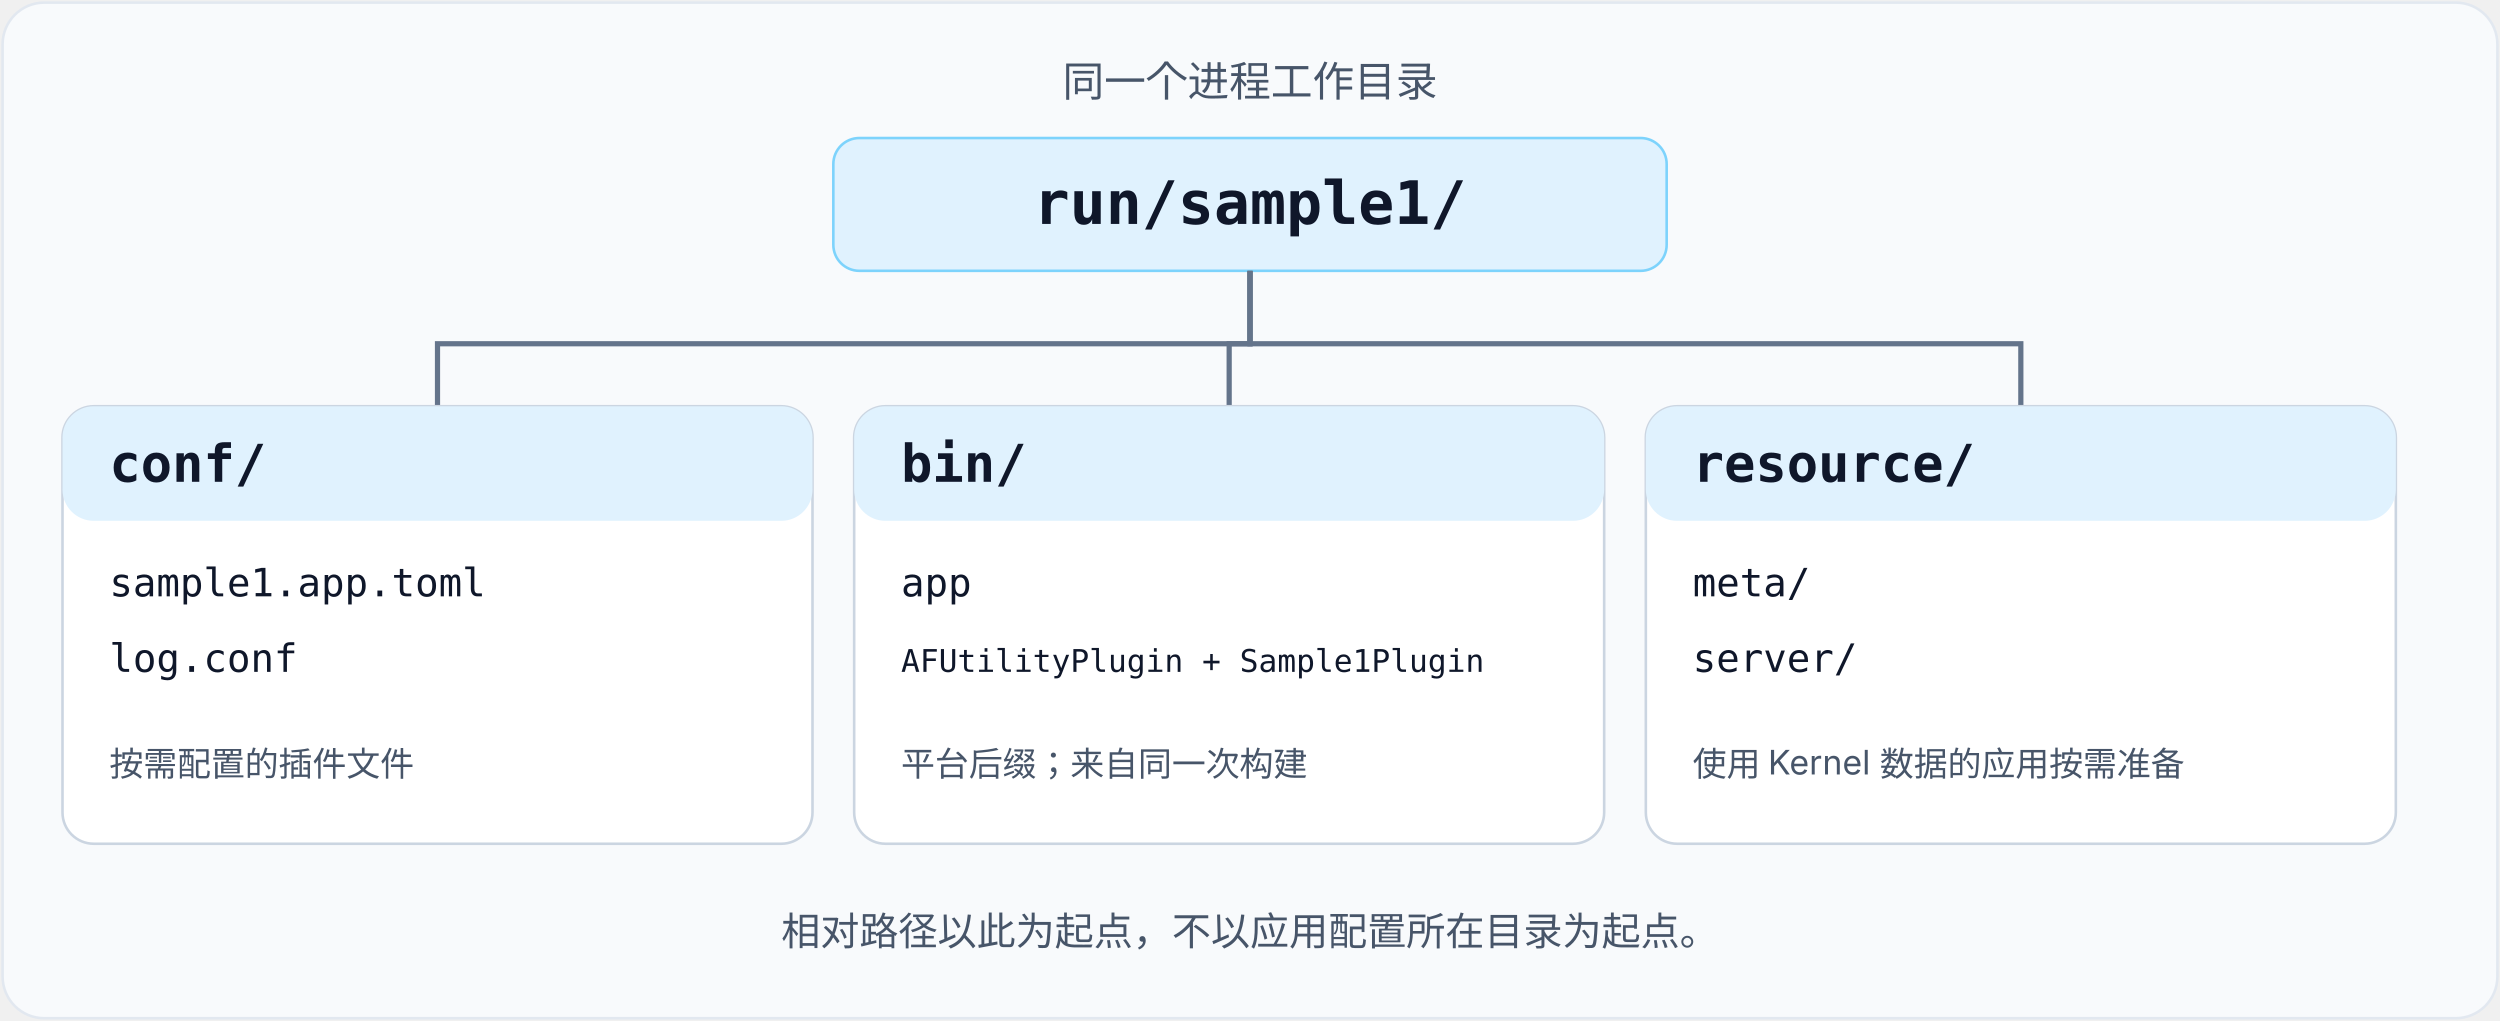
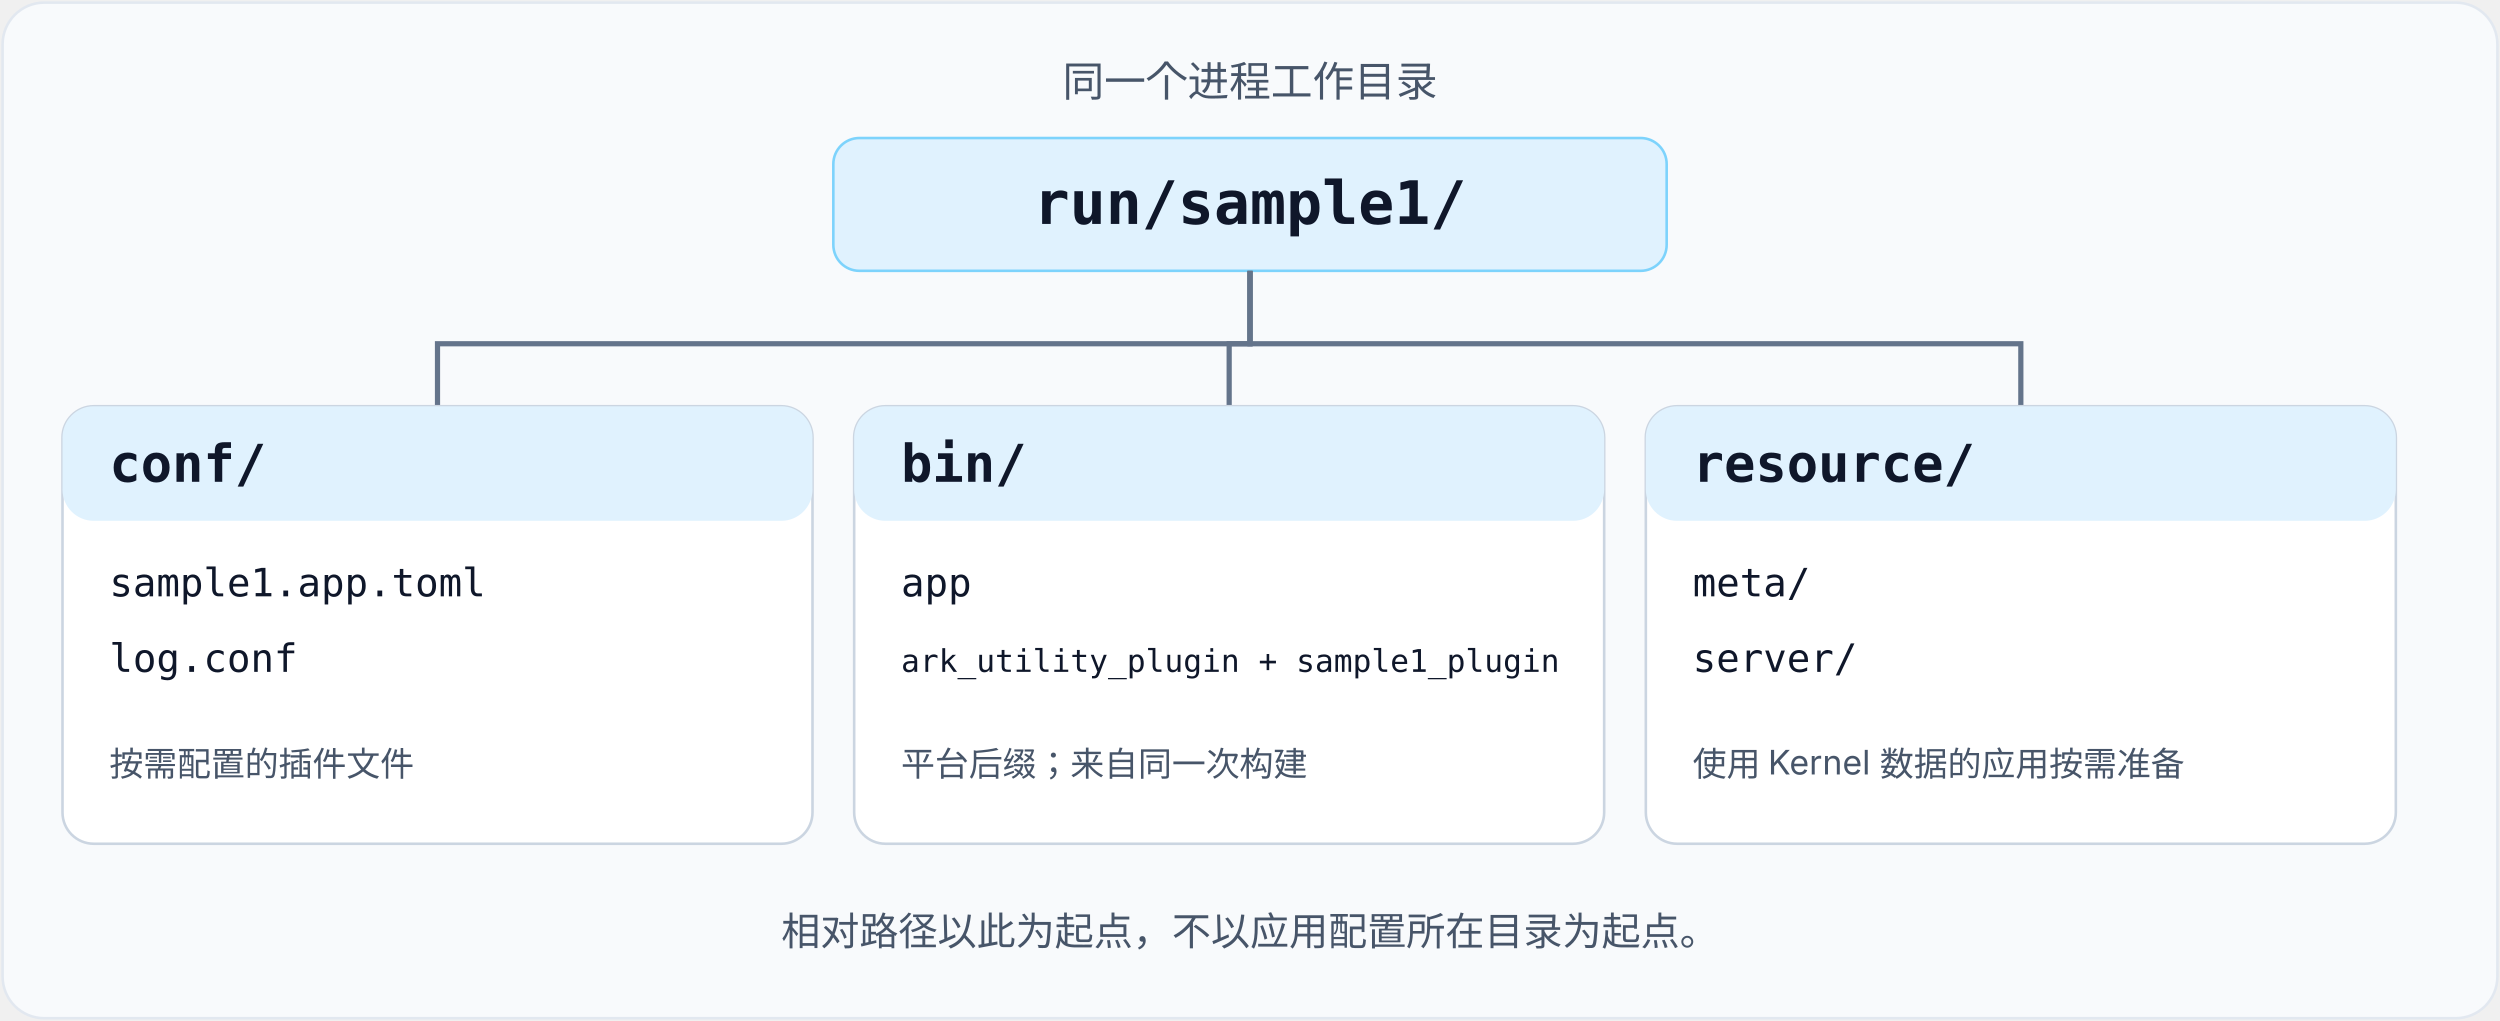
<svg xmlns="http://www.w3.org/2000/svg" viewBox="0 0 960 392" role="img" aria-labelledby="title desc">
  <style>
    text{font-family:system-ui,-apple-system,"Segoe UI",sans-serif;fill:#0f172a}
    .heading{font-size:16px;fill:#475569}.base{font:600 23px ui-monospace,SFMono-Regular,Consolas,monospace}
    .dir{font:600 20px ui-monospace,SFMono-Regular,Consolas,monospace}.file{font:15px ui-monospace,SFMono-Regular,Consolas,monospace}
    .small{font-size:12px}.note{font-size:13px;fill:#475569}.footer{font-size:15px;fill:#475569}
  </style>
  <rect x="1" y="1" width="958" height="390" rx="16" fill="#f8fafc" stroke="#e2e8f0" />
  <text x="480" y="37" text-anchor="middle" class="heading">同一个进程工作目录</text>
  <rect x="320" y="53" width="320" height="51" rx="10" fill="#e0f2fe" stroke="#7dd3fc" />
  <text x="480" y="86" text-anchor="middle" class="base">run/sample1/</text>
  <path d="M480 104V132H168V156" fill="none" stroke="#64748b" stroke-width="2" />
  <rect x="24" y="156" width="288" height="168" rx="12" fill="#fff" stroke="#cbd5e1" />
  <rect x="24" y="156" width="288" height="44" rx="12" fill="#e0f2fe" />
  <text x="42" y="185" class="dir">conf/</text>
  <text x="42" y="229" class="file">sample1.app.toml</text>
  <text x="42" y="258" class="file">log.conf</text>
  <text x="42" y="298" class="note">按需配置的插件文件</text>
  <path d="M480 104V132H472V156" fill="none" stroke="#64748b" stroke-width="2" />
  <rect x="328" y="156" width="288" height="168" rx="12" fill="#fff" stroke="#cbd5e1" />
  <rect x="328" y="156" width="288" height="44" rx="12" fill="#e0f2fe" />
  <text x="346" y="185" class="dir">bin/</text>
  <text x="346" y="229" class="file">app</text>
-   <text x="346" y="258" class="file small">AFUtilityPlugin + Sample1Plugin</text>
+   <text x="346" y="258" class="file small">ark_utility_plugin + sample1_plugin</text>
  <text x="346" y="298" class="note">平台后缀；来自同一次构建</text>
  <path d="M480 104V132H776V156" fill="none" stroke="#64748b" stroke-width="2" />
  <rect x="632" y="156" width="288" height="168" rx="12" fill="#fff" stroke="#cbd5e1" />
  <rect x="632" y="156" width="288" height="44" rx="12" fill="#e0f2fe" />
  <text x="650" y="185" class="dir">resource/</text>
  <text x="650" y="229" class="file">meta/</text>
  <text x="650" y="258" class="file">server/</text>
  <text x="650" y="298" class="note">使用 Kernel 数据的应用按需准备</text>
  <text x="480" y="363" text-anchor="middle" class="footer">相对路径以此为起点，不以应用配置所在目录为起点。</text>
</svg>
